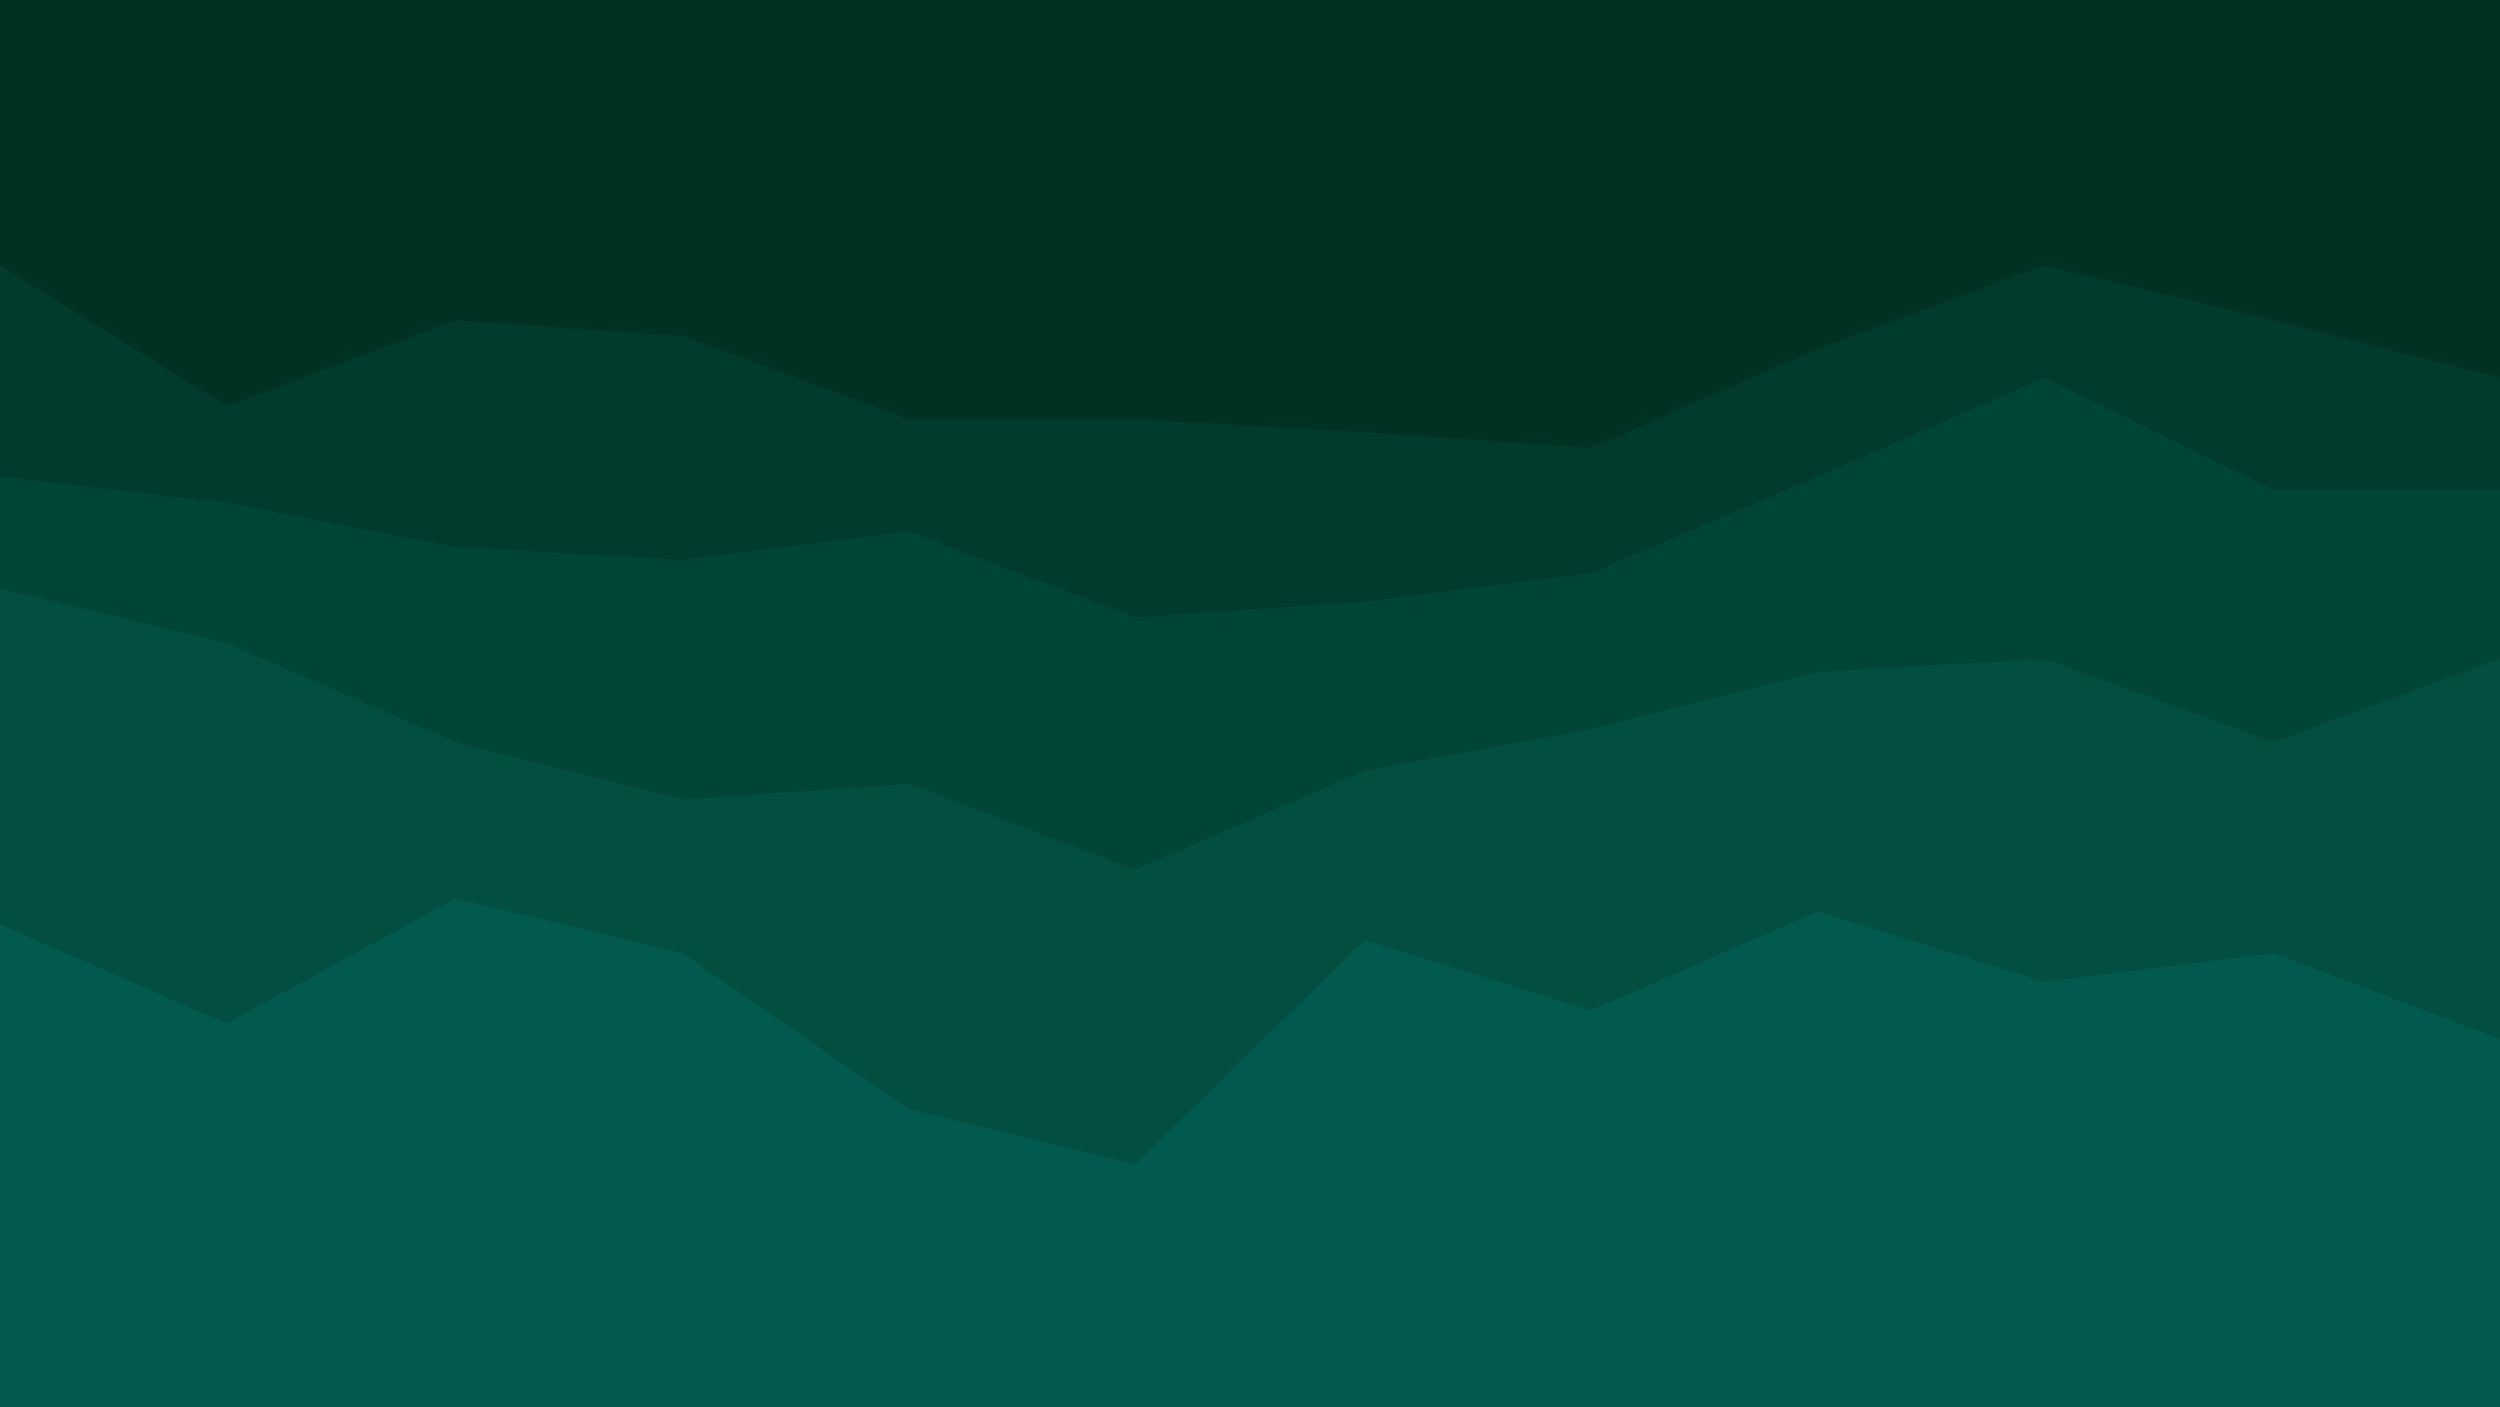
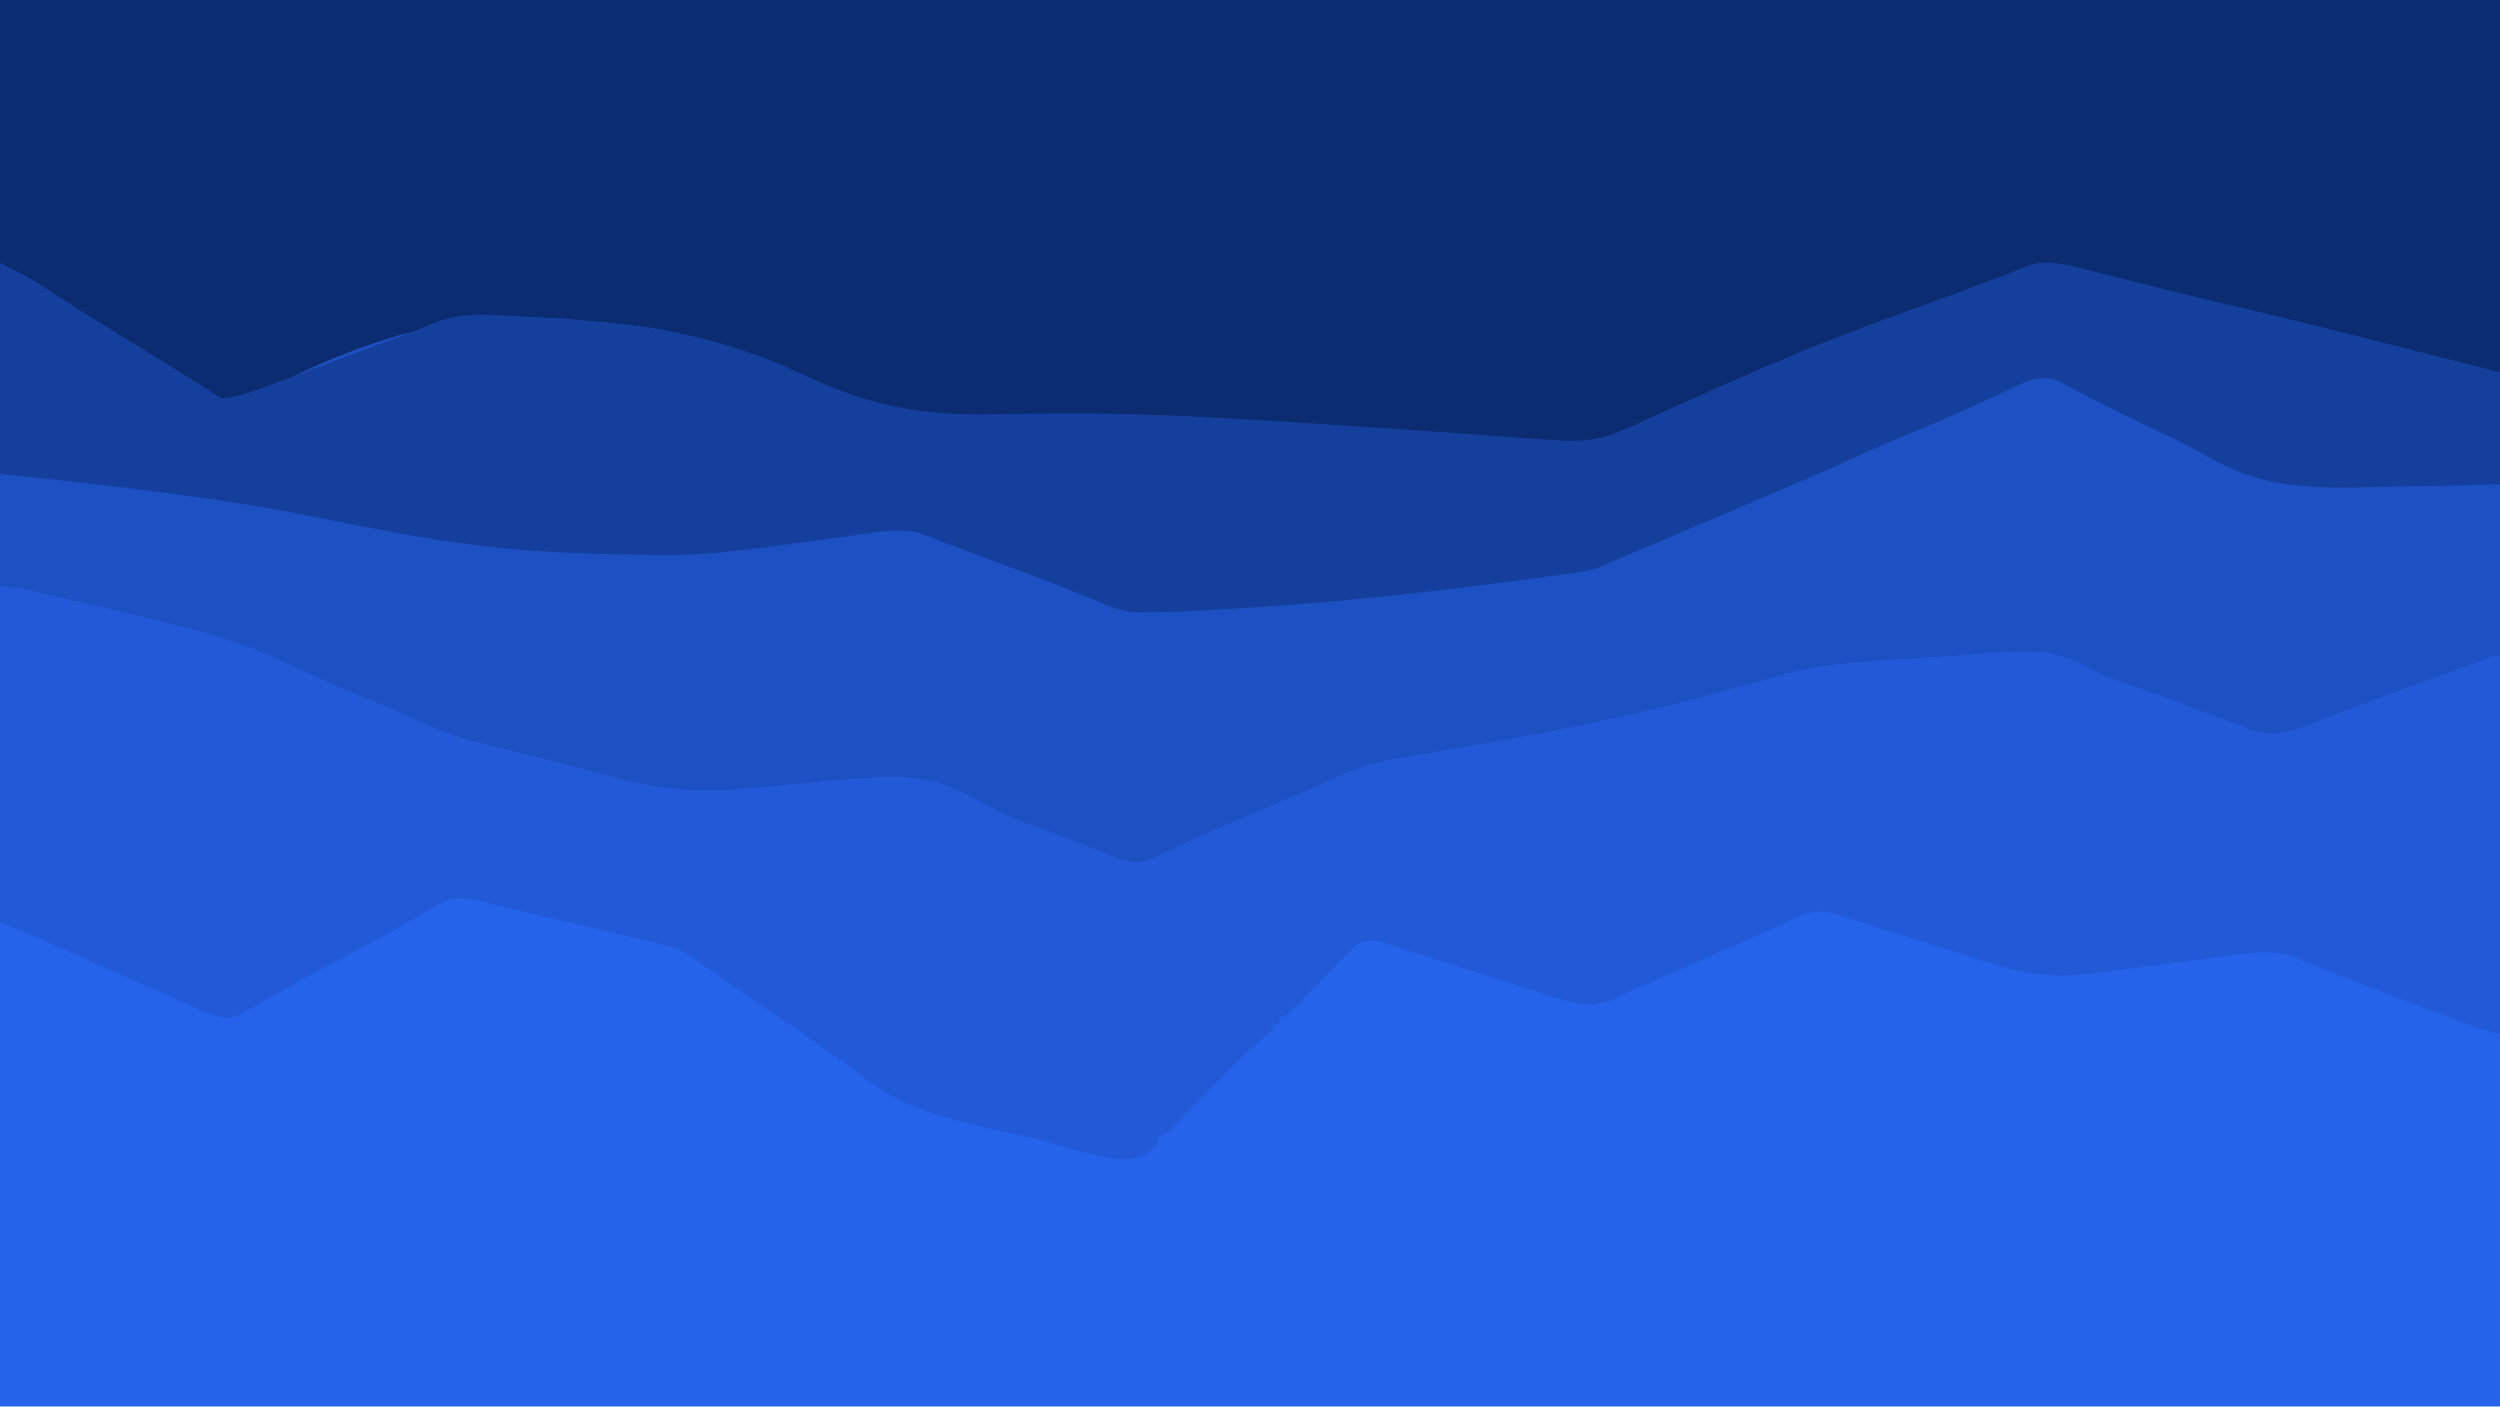
- <svg xmlns="http://www.w3.org/2000/svg" id="visual" viewBox="0 0 960 540" width="960" height="540" version="1.1">
-   <path d="M0 104L87 158L175 125L262 131L349 163L436 163L524 168L611 174L698 136L785 104L873 125L960 147L960 0L873 0L785 0L698 0L611 0L524 0L436 0L349 0L262 0L175 0L87 0L0 0Z" fill="#003223" />
-   <path d="M0 185L87 195L175 212L262 217L349 206L436 239L524 233L611 222L698 185L785 147L873 190L960 190L960 145L873 123L785 102L698 134L611 172L524 166L436 161L349 161L262 129L175 123L87 156L0 102Z" fill="#013b2d" />
-   <path d="M0 228L87 249L175 287L262 309L349 303L436 336L524 298L611 282L698 260L785 255L873 287L960 255L960 188L873 188L785 145L698 183L611 220L524 231L436 237L349 204L262 215L175 210L87 193L0 183Z" fill="#014537" />
-   <path d="M0 357L87 395L175 347L262 368L349 428L436 449L524 363L611 390L698 352L785 379L873 368L960 401L960 253L873 285L785 253L698 258L611 280L524 296L436 334L349 301L262 307L175 285L87 247L0 226Z" fill="#024f42" />
-   <path d="M0 541L87 541L175 541L262 541L349 541L436 541L524 541L611 541L698 541L785 541L873 541L960 541L960 399L873 366L785 377L698 350L611 388L524 361L436 447L349 426L262 366L175 345L87 393L0 355Z" fill="#02594e" />
+ <svg xmlns="http://www.w3.org/2000/svg" version="1.1" width="960" height="540">
+   <path d="M0 0 C316.8 0 633.6 0 960 0 C960 178.2 960 356.4 960 540 C643.2 540 326.4 540 0 540 C0 361.8 0 183.6 0 0 Z " fill="#1D51C3" transform="translate(0,0)" />
+   <path d="M0 0 C5.185 0.648 9.822 1.321 14.836 2.519 C15.785 2.743 15.785 2.743 16.752 2.973 C18.818 3.463 20.881 3.96 22.945 4.457 C24.402 4.805 25.86 5.153 27.317 5.5 C30.365 6.228 33.413 6.959 36.46 7.692 C40.325 8.621 44.191 9.544 48.058 10.465 C51.068 11.182 54.078 11.903 57.087 12.625 C58.51 12.965 59.933 13.305 61.356 13.645 C74.892 16.874 88.123 20.309 100.938 25.812 C101.984 26.255 103.03 26.697 104.109 27.153 C110.699 29.957 117.175 32.935 123.637 36.023 C131.014 39.442 138.6 42.418 146.134 45.474 C151.694 47.744 157.185 50.061 162.577 52.703 C170.579 56.601 178.579 59.068 187.25 61.125 C189.502 61.675 191.753 62.23 194.003 62.784 C195.633 63.186 197.264 63.585 198.895 63.983 C204.823 65.435 210.723 66.978 216.617 68.56 C221.14 69.774 225.668 70.971 230.195 72.167 C232.413 72.757 234.629 73.354 236.842 73.958 C257.262 79.522 273.847 79.26 294.697 77.188 C355.035 71.227 355.035 71.227 382.25 86.055 C387.861 89.061 393.838 91.119 399.817 93.262 C402.782 94.333 405.726 95.456 408.672 96.578 C409.745 96.986 410.818 97.394 411.924 97.814 C414.819 98.93 417.701 100.074 420.578 101.234 C421.411 101.568 422.244 101.902 423.103 102.246 C424.589 102.846 426.073 103.453 427.552 104.072 C432.413 106.031 436.426 106.842 441.493 105.184 C442.742 104.602 442.742 104.602 444.016 104.008 C444.999 103.559 445.982 103.11 446.995 102.647 C448.069 102.145 449.143 101.643 450.25 101.125 C452.656 100.027 455.064 98.931 457.473 97.84 C458.127 97.542 458.781 97.245 459.455 96.938 C468.801 92.705 478.251 88.712 487.688 84.688 C490.346 83.553 493.004 82.418 495.662 81.283 C497.265 80.598 498.869 79.914 500.473 79.231 C501.604 78.749 501.604 78.749 502.757 78.257 C503.562 77.917 504.367 77.578 505.197 77.228 C507.325 76.296 509.432 75.313 511.527 74.307 C520.826 69.903 529.717 67.432 539.855 65.784 C542.442 65.363 545.024 64.916 547.605 64.464 C551.315 63.816 555.026 63.178 558.739 62.547 C568.515 60.883 578.275 59.132 588.031 57.355 C589.009 57.178 589.987 57 590.994 56.816 C609.845 53.365 628.445 49.156 647 44.375 C647.645 44.209 648.29 44.043 648.955 43.872 C653.244 42.768 657.529 41.648 661.812 40.523 C662.962 40.223 664.112 39.923 665.296 39.614 C670.339 38.285 675.345 36.915 680.313 35.329 C698.298 29.772 716.906 29.001 735.587 27.917 C739.489 27.688 743.385 27.425 747.282 27.128 C787.768 24.056 787.768 24.056 806.646 33.849 C810.623 35.793 814.802 37.12 819 38.5 C826.444 41.063 833.822 43.783 841.188 46.562 C843.214 47.322 845.24 48.081 847.266 48.84 C850.848 50.184 854.42 51.551 857.984 52.941 C859.468 53.503 860.953 54.065 862.438 54.625 C863.08 54.885 863.723 55.145 864.385 55.412 C874.179 59.04 882.917 54.838 892.128 51.281 C895.142 50.117 898.166 48.977 901.189 47.836 C902.822 47.219 904.454 46.602 906.085 45.983 C915.722 42.334 925.4 38.797 935.083 35.273 C938.04 34.196 940.996 33.113 943.952 32.031 C945.772 31.368 947.591 30.705 949.41 30.043 C950.251 29.734 951.092 29.425 951.959 29.107 C957.771 27 957.771 27 960 27 C960 122.04 960 217.08 960 315 C643.2 315 326.4 315 0 315 C0 211.05 0 107.1 0 0 Z " fill="#2563EB" transform="translate(0,225)" />
+   <path d="M0 0 C316.8 0 633.6 0 960 0 C960 47.19 960 94.38 960 143 C954.577 142.322 949.89 141.588 944.679 140.244 C943.644 139.98 943.644 139.98 942.587 139.71 C941.09 139.326 939.593 138.941 938.097 138.553 C935.667 137.924 933.236 137.301 930.805 136.68 C927.288 135.78 923.771 134.879 920.255 133.975 C885.617 125.08 850.899 116.583 816.081 108.424 C814.913 108.15 814.913 108.15 813.721 107.871 C810.084 107.018 806.446 106.168 802.807 105.321 C800.923 104.881 800.923 104.881 799 104.433 C797.907 104.178 796.814 103.924 795.688 103.662 C793 103 793 103 790 102 C783.917 101.616 779.493 102.513 773.855 104.711 C773.096 104.995 772.337 105.278 771.555 105.571 C769.095 106.493 766.641 107.434 764.188 108.375 C762.476 109.02 760.765 109.664 759.053 110.307 C755.629 111.594 752.207 112.888 748.787 114.188 C743.456 116.211 738.108 118.186 732.756 120.154 C728.467 121.732 724.183 123.327 719.9 124.922 C717.181 125.933 714.458 126.934 711.734 127.934 C692.463 135.07 673.747 143.568 654.96 151.876 C651.289 153.499 647.617 155.119 643.941 156.731 C642.532 157.349 641.124 157.968 639.715 158.586 C638.7 159.031 638.7 159.031 637.665 159.486 C633.815 161.181 629.995 162.928 626.191 164.727 C625.356 165.11 624.521 165.493 623.661 165.887 C622.239 166.54 620.827 167.214 619.431 167.919 C607.755 173.172 590.929 169.731 578.43 168.828 C576.651 168.704 574.872 168.58 573.092 168.457 C569.317 168.195 565.543 167.93 561.768 167.664 C555.77 167.241 549.77 166.831 543.771 166.425 C542.763 166.357 541.755 166.289 540.717 166.218 C538.679 166.08 536.641 165.942 534.603 165.805 C529.531 165.462 524.46 165.118 519.388 164.774 C518.411 164.708 517.435 164.642 516.428 164.573 C511.196 164.218 505.964 163.86 500.732 163.497 C492.235 162.907 483.737 162.342 475.236 161.815 C473.869 161.73 472.502 161.644 471.135 161.558 C453.207 160.426 435.339 159.895 417.374 159.918 C414.268 159.922 411.162 159.919 408.056 159.915 C395.813 159.9 395.813 159.9 383.572 160.027 C359.957 160.419 340.802 159.223 319.105 149.381 C314.592 147.374 309.973 145.724 305.32 144.074 C303.758 143.502 302.197 142.927 300.637 142.35 C297.574 141.221 294.512 140.094 291.449 138.967 C289.906 138.398 288.363 137.83 286.82 137.262 C286.166 137.021 285.511 136.78 284.837 136.532 C284.174 136.288 283.511 136.043 282.829 135.792 C282.103 135.528 281.377 135.265 280.629 134.993 C278.579 134.219 276.547 133.399 274.523 132.561 C264.434 128.45 254.738 126.389 243.938 125.152 C242.67 125.004 242.67 125.004 241.377 124.852 C234.927 124.111 228.468 123.5 222 122.938 C221.049 122.852 220.097 122.767 219.117 122.679 C178.253 119.108 146.269 128.278 109.705 145.859 C91.523 154.532 91.523 154.532 85 154 C83.101 153.152 83.101 153.152 81.27 151.938 C80.563 151.479 79.856 151.02 79.128 150.548 C77.982 149.782 77.982 149.782 76.812 149 C75.105 147.89 73.397 146.782 71.688 145.676 C70.771 145.08 69.854 144.484 68.91 143.87 C63.761 140.561 58.533 137.381 53.312 134.188 C40.831 126.528 28.41 118.775 16 111 C10.72 107.7 5.44 104.4 0 101 C0 67.67 0 34.34 0 0 Z " fill="#0C2C71" transform="translate(0,0)" />
+   <path d="M0 0 C5.185 0.648 9.822 1.321 14.836 2.519 C15.785 2.743 15.785 2.743 16.752 2.973 C18.818 3.463 20.881 3.96 22.945 4.457 C24.402 4.805 25.86 5.153 27.317 5.5 C30.365 6.228 33.413 6.959 36.46 7.692 C40.325 8.621 44.191 9.544 48.058 10.465 C51.068 11.182 54.078 11.903 57.087 12.625 C58.51 12.965 59.933 13.305 61.356 13.645 C74.892 16.874 88.123 20.309 100.938 25.812 C101.984 26.255 103.03 26.697 104.109 27.153 C110.699 29.957 117.175 32.935 123.637 36.023 C131.014 39.442 138.6 42.418 146.134 45.474 C151.694 47.744 157.185 50.061 162.577 52.703 C170.579 56.601 178.579 59.068 187.25 61.125 C189.502 61.675 191.753 62.23 194.003 62.784 C195.633 63.186 197.264 63.585 198.895 63.983 C204.823 65.435 210.723 66.978 216.617 68.56 C221.14 69.774 225.668 70.971 230.195 72.167 C232.413 72.757 234.629 73.354 236.842 73.958 C257.262 79.522 273.847 79.26 294.697 77.188 C355.035 71.227 355.035 71.227 382.25 86.055 C387.861 89.061 393.838 91.119 399.817 93.262 C402.782 94.333 405.726 95.456 408.672 96.578 C409.745 96.986 410.818 97.394 411.924 97.814 C414.819 98.93 417.701 100.074 420.578 101.234 C421.411 101.568 422.244 101.902 423.103 102.246 C424.589 102.846 426.073 103.453 427.552 104.072 C432.413 106.031 436.426 106.842 441.493 105.184 C442.742 104.602 442.742 104.602 444.016 104.008 C444.999 103.559 445.982 103.11 446.995 102.647 C448.069 102.145 449.143 101.643 450.25 101.125 C452.656 100.027 455.064 98.931 457.473 97.84 C458.127 97.542 458.781 97.245 459.455 96.938 C468.801 92.705 478.251 88.712 487.688 84.688 C490.346 83.553 493.004 82.418 495.662 81.283 C497.265 80.598 498.869 79.914 500.473 79.231 C501.604 78.749 501.604 78.749 502.757 78.257 C503.562 77.917 504.367 77.578 505.197 77.228 C507.325 76.296 509.432 75.313 511.527 74.307 C520.826 69.903 529.717 67.432 539.855 65.784 C542.442 65.363 545.024 64.916 547.605 64.464 C551.315 63.816 555.026 63.178 558.739 62.547 C568.515 60.883 578.275 59.132 588.031 57.355 C589.009 57.178 589.987 57 590.994 56.816 C609.845 53.365 628.445 49.156 647 44.375 C647.645 44.209 648.29 44.043 648.955 43.872 C653.244 42.768 657.529 41.648 661.812 40.523 C662.962 40.223 664.112 39.923 665.296 39.614 C670.339 38.285 675.345 36.915 680.313 35.329 C698.298 29.772 716.906 29.001 735.587 27.917 C739.489 27.688 743.385 27.425 747.282 27.128 C787.768 24.056 787.768 24.056 806.646 33.849 C810.623 35.793 814.802 37.12 819 38.5 C826.444 41.063 833.822 43.783 841.188 46.562 C843.214 47.322 845.24 48.081 847.266 48.84 C850.848 50.184 854.42 51.551 857.984 52.941 C859.468 53.503 860.953 54.065 862.438 54.625 C863.08 54.885 863.723 55.145 864.385 55.412 C874.179 59.04 882.917 54.838 892.128 51.281 C895.142 50.117 898.166 48.977 901.189 47.836 C902.822 47.219 904.454 46.602 906.085 45.983 C915.722 42.334 925.4 38.797 935.083 35.273 C938.04 34.196 940.996 33.113 943.952 32.031 C945.772 31.368 947.591 30.705 949.41 30.043 C950.251 29.734 951.092 29.425 951.959 29.107 C957.771 27 957.771 27 960 27 C960 74.85 960 122.7 960 172 C956.524 171.305 953.76 170.644 950.518 169.425 C949.656 169.103 948.795 168.781 947.907 168.449 C946.981 168.098 946.055 167.748 945.102 167.387 C944.126 167.021 943.151 166.654 942.146 166.277 C940.055 165.492 937.965 164.704 935.876 163.915 C932.612 162.683 929.346 161.457 926.079 160.233 C916.457 156.619 906.85 152.979 897.316 149.137 C895.906 148.573 894.496 148.009 893.085 147.445 C890.565 146.435 888.06 145.403 885.555 144.354 C884.437 143.905 883.32 143.455 882.168 142.992 C881.232 142.604 880.297 142.216 879.333 141.816 C870.012 139.534 860.218 141.422 850.839 142.667 C848.509 142.976 846.178 143.276 843.846 143.574 C838.896 144.208 833.948 144.853 829 145.5 C823.258 146.25 817.516 146.996 811.772 147.73 C809.495 148.024 807.218 148.326 804.942 148.628 C790.53 150.509 779.556 149.744 765.746 145.293 C764.194 144.806 762.642 144.319 761.09 143.835 C757.027 142.562 752.97 141.272 748.915 139.977 C744.807 138.668 740.693 137.377 736.58 136.084 C731.232 134.402 725.886 132.715 720.544 131.016 C717.364 130.006 714.182 129.003 711 128 C709.463 127.514 709.463 127.514 707.895 127.018 C707.006 126.742 706.116 126.467 705.2 126.183 C704.456 125.951 703.712 125.719 702.945 125.479 C695.443 123.63 687.807 128.452 681.125 131.438 C679.834 132.007 678.543 132.575 677.251 133.142 C674.41 134.392 671.571 135.647 668.734 136.905 C663.57 139.193 658.397 141.461 653.223 143.727 C646.078 146.857 638.934 149.99 631.793 153.129 C631.038 153.461 630.283 153.793 629.504 154.135 C628.78 154.453 628.056 154.772 627.309 155.1 C626.241 155.56 626.241 155.56 625.151 156.029 C623.68 156.693 622.23 157.408 620.804 158.165 C611.907 162.713 604.385 160.367 595.224 157.474 C594.166 157.13 593.109 156.785 592.02 156.43 C590.89 156.07 589.76 155.711 588.596 155.341 C584.998 154.195 581.405 153.035 577.812 151.875 C575.451 151.119 573.09 150.364 570.729 149.609 C569.567 149.238 568.405 148.867 567.208 148.485 C562.598 147.013 557.987 145.543 553.375 144.076 C551.123 143.358 548.871 142.637 546.621 141.912 C543.442 140.891 540.259 139.885 537.074 138.883 C536.126 138.575 535.179 138.267 534.202 137.949 C533.324 137.676 532.446 137.403 531.542 137.122 C530.781 136.88 530.021 136.638 529.238 136.388 C526.498 135.913 524.654 136.187 522 137 C520.302 138.143 520.302 138.143 518.894 139.684 C518.34 140.244 517.786 140.805 517.216 141.382 C516.635 141.99 516.055 142.597 515.457 143.223 C514.847 143.843 514.238 144.463 513.61 145.102 C511.667 147.079 509.739 149.07 507.812 151.062 C505.873 153.057 503.931 155.048 501.983 157.034 C500.772 158.269 499.567 159.51 498.367 160.757 C496.949 162.209 495.479 163.61 494 165 C493.34 165 492.68 165 492 165 C491.67 165.99 491.34 166.98 491 168 C490.34 168 489.68 168 489 168 C489 168.66 489 169.32 489 170 C487.536 171.441 487.536 171.441 485.509 173.117 C481.056 176.907 476.951 180.955 472.852 185.121 C471.337 186.648 469.823 188.175 468.309 189.701 C465.95 192.085 463.593 194.47 461.238 196.858 C458.947 199.179 456.65 201.494 454.352 203.809 C453.289 204.891 453.289 204.891 452.205 205.996 C451.55 206.654 450.896 207.312 450.221 207.99 C449.646 208.573 449.07 209.156 448.477 209.756 C447 211 447 211 445 211 C445 211.66 445 212.32 445 213 C443.566 214.762 443.566 214.762 441.562 216.688 C440.924 217.331 440.286 217.974 439.629 218.637 C429.908 223.678 407.927 214.685 397.5 212.263 C392.978 211.213 388.454 210.181 383.918 209.194 C363.226 204.682 345.647 200.483 329.013 186.655 C326.283 184.41 323.421 182.465 320.488 180.492 C318.762 179.287 317.037 178.082 315.312 176.875 C305.985 170.368 296.615 163.928 287.221 157.517 C283.56 155.017 279.904 152.51 276.25 150 C275.618 149.567 274.987 149.134 274.336 148.688 C273.735 148.275 273.135 147.863 272.516 147.438 C271.964 147.061 271.412 146.685 270.844 146.297 C269.68 145.479 268.535 144.633 267.418 143.753 C263.036 140.353 259.052 138.821 253.681 137.596 C252.88 137.401 252.08 137.205 251.254 137.003 C248.63 136.366 246.001 135.751 243.371 135.137 C241.534 134.697 239.698 134.255 237.862 133.813 C234.023 132.892 230.183 131.981 226.34 131.078 C221.422 129.922 216.508 128.747 211.596 127.564 C207.808 126.653 204.018 125.75 200.228 124.849 C198.415 124.418 196.603 123.985 194.792 123.551 C192.259 122.946 189.725 122.35 187.189 121.757 C186.446 121.577 185.702 121.398 184.936 121.214 C178.848 119.806 173.999 118.956 168.508 122.246 C167.228 122.994 167.228 122.994 165.922 123.758 C164.999 124.312 164.076 124.866 163.125 125.438 C153.533 131.035 143.828 136.333 134 141.5 C123.259 147.159 112.612 152.939 102.078 158.979 C100.425 159.926 98.769 160.868 97.108 161.804 C95.33 162.813 93.572 163.859 91.82 164.914 C87.117 166.725 83.128 165.426 78.52 163.688 C77.28 163.134 76.044 162.571 74.812 162 C74.129 161.692 73.445 161.384 72.74 161.067 C71.262 160.401 69.786 159.73 68.311 159.056 C65.153 157.613 61.986 156.189 58.819 154.764 C57.147 154.011 55.475 153.258 53.804 152.503 C44.136 148.145 34.413 143.915 24.688 139.688 C23.011 138.958 21.335 138.228 19.658 137.498 C16.707 136.214 13.756 134.93 10.803 133.647 C10.235 133.4 9.666 133.153 9.08 132.898 C6.056 131.592 3.028 130.298 0 129 C0 86.43 0 43.86 0 0 Z " fill="#2159D6" transform="translate(0,225)" />
+   <path d="M0 0 C11.238 5.619 11.238 5.619 14.875 7.988 C15.701 8.521 16.527 9.054 17.378 9.603 C18.244 10.167 19.109 10.731 20 11.312 C28.234 16.617 36.523 21.82 44.875 26.938 C53.752 32.381 62.608 37.855 71.438 43.375 C72.456 44.012 73.475 44.648 74.525 45.304 C81.589 49.726 81.589 49.726 85 52 C90.005 51.656 94.321 50.333 98.998 48.579 C99.66 48.333 100.321 48.088 101.002 47.835 C103.172 47.026 105.338 46.209 107.504 45.391 C109.03 44.82 110.555 44.251 112.082 43.682 C116.095 42.184 120.105 40.678 124.114 39.17 C128.944 37.355 133.778 35.549 138.612 33.742 C143.085 32.07 147.557 30.394 152.027 28.713 C153.398 28.2 154.77 27.691 156.144 27.187 C159.299 26.029 162.396 24.83 165.485 23.5 C175.405 19.413 183.963 19.545 194.457 20.191 C196.232 20.284 198.007 20.375 199.782 20.466 C205.463 20.775 211.137 21.164 216.812 21.562 C217.778 21.627 218.743 21.692 219.737 21.759 C250.604 23.834 276.707 28.548 305.067 41.34 C305.996 41.756 306.924 42.172 307.88 42.6 C309.513 43.333 311.144 44.066 312.771 44.811 C336.233 55.542 356.431 58.688 382.129 58.064 C391.102 57.847 400.075 57.855 409.049 57.853 C411.152 57.852 413.254 57.849 415.357 57.844 C440.692 57.793 465.91 59.214 491.188 60.812 C493.369 60.948 495.55 61.084 497.731 61.22 C511.824 62.1 525.913 63.033 540 64 C540.844 64.058 541.689 64.116 542.559 64.176 C547.887 64.542 553.215 64.912 558.543 65.285 C559.228 65.333 559.914 65.381 560.62 65.431 C567.255 65.896 573.888 66.373 580.52 66.882 C586.011 67.301 591.502 67.681 597 68 C597.768 68.046 598.536 68.092 599.327 68.139 C608.783 68.64 616.153 67.615 624.75 63.5 C626.363 62.775 626.363 62.775 628.008 62.035 C630.383 60.965 632.752 59.885 635.115 58.789 C639.313 56.847 643.537 54.968 647.766 53.094 C648.519 52.76 649.272 52.426 650.048 52.082 C651.588 51.399 653.129 50.716 654.669 50.034 C657.006 48.997 659.342 47.958 661.677 46.917 C682.458 37.659 703.306 28.974 724.718 21.269 C732.679 18.402 740.617 15.475 748.555 12.549 C750.993 11.651 753.431 10.754 755.87 9.858 C756.638 9.576 757.405 9.293 758.196 9.002 C759.699 8.449 761.202 7.897 762.706 7.347 C766.07 6.11 769.414 4.846 772.726 3.476 C773.846 3.017 774.967 2.558 776.121 2.086 C777.073 1.682 778.025 1.277 779.006 0.861 C786.65 -1.337 793.551 0.607 801.039 2.527 C802.114 2.795 803.189 3.062 804.296 3.337 C807.742 4.195 811.183 5.066 814.625 5.938 C819.075 7.055 823.526 8.166 827.977 9.277 C829.145 9.57 830.313 9.863 831.517 10.164 C840.584 12.426 849.672 14.585 858.769 16.721 C879.316 21.545 899.779 26.679 920.231 31.889 C925.548 33.243 930.867 34.592 936.185 35.942 C944.124 37.958 952.062 39.98 960 42 C960 56.19 960 70.38 960 85 C938.952 85.562 938.952 85.562 929.779 85.684 C923.589 85.766 917.401 85.863 911.213 86.056 C886.192 86.817 866.704 86.246 845.047 72.813 C839.79 69.685 834.233 67.193 828.688 64.625 C826.642 63.648 824.597 62.668 822.555 61.684 C821.607 61.227 820.659 60.771 819.683 60.3 C815.879 58.457 812.092 56.58 808.312 54.688 C807.375 54.221 807.375 54.221 806.419 53.745 C803.305 52.187 800.222 50.587 797.164 48.922 C796.224 48.422 796.224 48.422 795.264 47.911 C793.564 47.005 791.873 46.079 790.184 45.152 C781.976 42.181 774.513 47.246 767.125 50.688 C764.537 51.876 761.944 53.056 759.352 54.234 C758.679 54.541 758.006 54.847 757.312 55.163 C748.091 59.346 738.745 63.239 729.407 67.153 C723.465 69.648 717.551 72.177 711.711 74.902 C703.267 78.84 694.693 82.469 686.125 86.125 C684.31 86.901 682.496 87.677 680.681 88.453 C674.789 90.972 668.895 93.487 663 96 C661.414 96.676 661.414 96.676 659.796 97.367 C652.261 100.58 644.724 103.791 637.188 107 C636.158 107.438 635.128 107.877 634.068 108.329 C631.143 109.574 628.218 110.818 625.293 112.062 C623.989 112.618 623.989 112.618 622.66 113.184 C621.853 113.527 621.047 113.869 620.216 114.223 C619.518 114.519 618.821 114.816 618.103 115.121 C617.409 115.411 616.715 115.701 616 116 C614.86 116.514 614.86 116.514 613.697 117.039 C610.353 118.231 607.156 118.684 603.636 119.157 C602.906 119.257 602.176 119.357 601.423 119.459 C598.989 119.789 596.553 120.108 594.117 120.426 C592.378 120.656 590.638 120.887 588.899 121.117 C583.226 121.864 577.551 122.589 571.875 123.312 C570.91 123.436 569.946 123.56 568.952 123.687 C540.038 127.388 511.156 130.348 482.062 132.188 C480.877 132.263 480.877 132.263 479.668 132.341 C474.416 132.675 469.164 132.991 463.91 133.293 C462.628 133.367 461.346 133.442 460.026 133.519 C453.49 133.866 446.96 134.085 440.416 134.141 C439.13 134.153 437.844 134.165 436.519 134.177 C431.158 133.908 426.863 132.278 422 130.125 C419.796 129.216 417.59 128.311 415.383 127.41 C414.769 127.156 414.155 126.902 413.522 126.64 C404.157 122.784 394.637 119.318 385.147 115.782 C380.88 114.192 376.615 112.594 372.35 110.996 C366.859 108.937 366.859 108.937 361.361 106.898 C359.87 106.331 358.391 105.733 356.931 105.093 C347.454 101.041 337.458 103.295 327.558 104.667 C325.312 104.977 323.065 105.277 320.818 105.574 C314.434 106.42 308.051 107.277 301.671 108.155 C283.766 110.611 266.26 112.734 248.142 112.103 C244.776 111.993 241.412 111.935 238.045 111.881 C230.19 111.733 222.346 111.441 214.5 111.062 C213.779 111.028 213.057 110.994 212.314 110.958 C183.316 109.53 155.449 104.565 127.053 98.73 C84.839 90.065 42.946 85.457 0 81 C0 54.27 0 27.54 0 0 Z " fill="#153F9C" transform="translate(0,101)" />
</svg>
